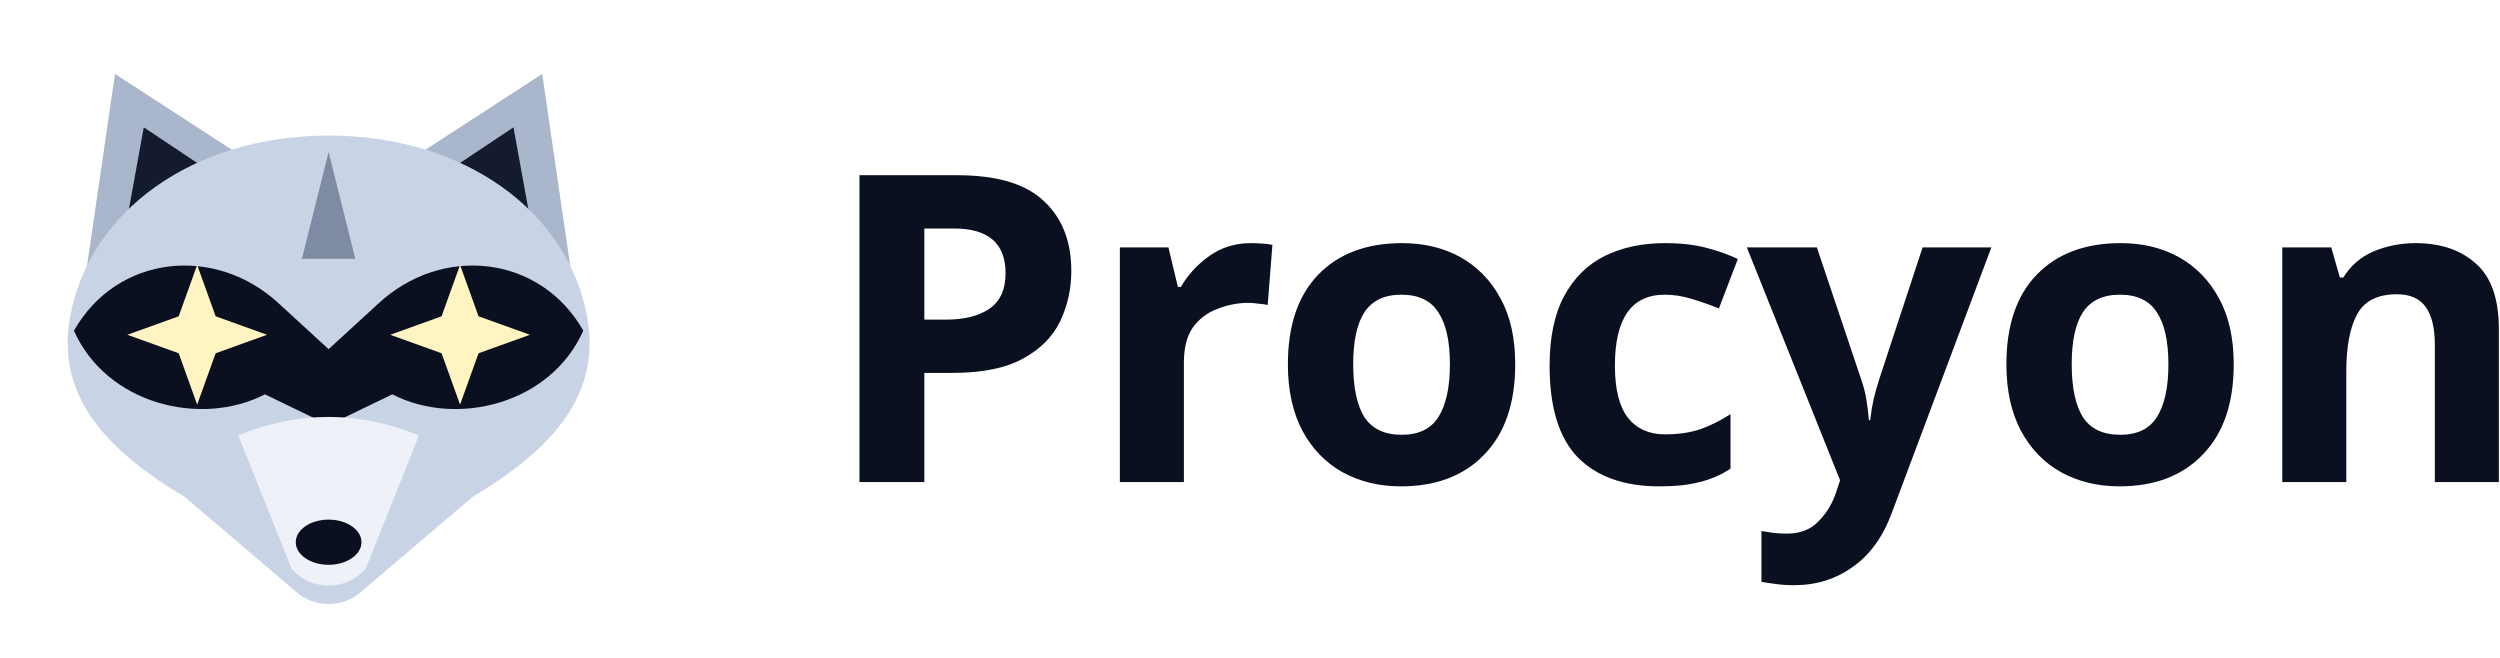
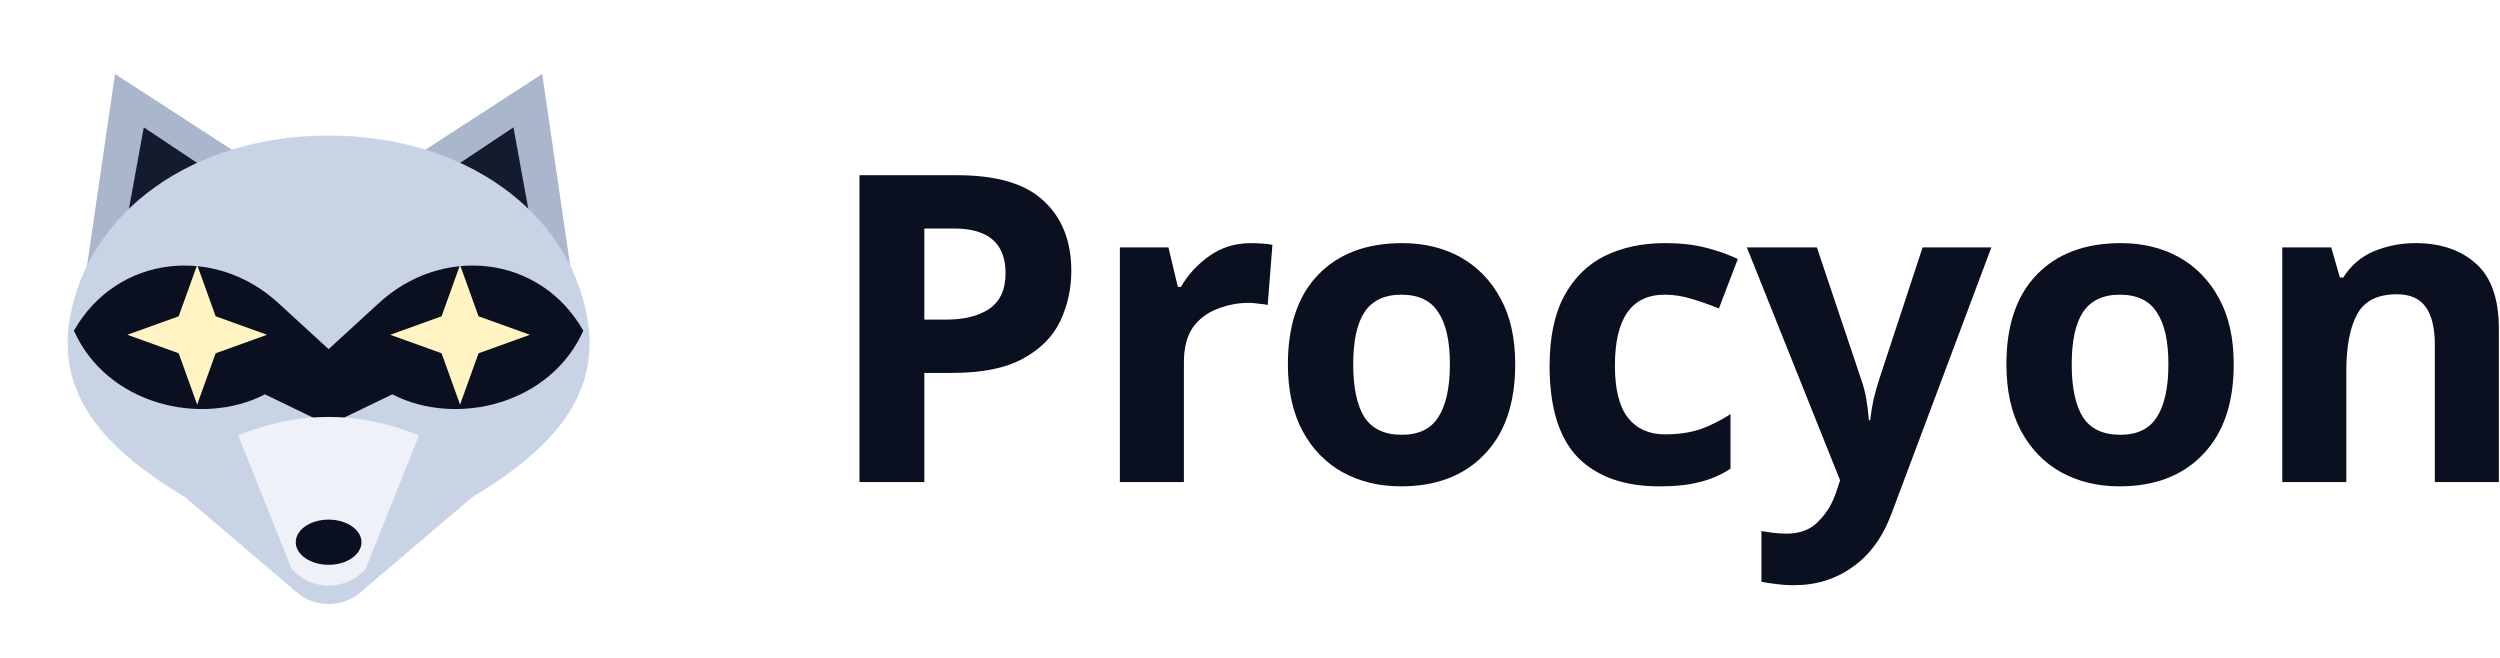
- <svg xmlns="http://www.w3.org/2000/svg" viewBox="0 0 989 260" version="1.1" id="svg30">
-   <defs id="defs34" />
-   <g transform="scale(8.125)" id="g26">
+ <svg xmlns="http://www.w3.org/2000/svg" viewBox="0 0 989 260" version="1.1" id="svg28">
+   <defs id="defs32" />
+   <g transform="scale(8.125)" id="g24">
    <path d="M 4.2,13.2 5.6,3.6 13,8.4 Z" fill="#aab6cc" id="path4" />
    <path d="M 27.8,13.2 26.4,3.6 19,8.4 Z" fill="#aab6cc" id="path6" />
    <path d="M 6.2,10.6 7,6.2 10.6,8.6 Z" fill="#141b2e" id="path8" />
    <path d="M 25.8,10.6 25,6.2 21.4,8.6 Z" fill="#141b2e" id="path10" />
    <path d="m 16,6.6 c 6.6,0 11.7,3.7 12.6,8.9 0.7,4 -2.1,6.6 -5.6,8.7 l -5.4,4.6 a 2.4,2.4 0 0 1 -3.2,0 L 9,24.2 C 5.5,22.1 2.7,19.5 3.4,15.5 4.3,10.3 9.4,6.6 16,6.6 Z" fill="#c9d3e6" id="path12" />
-     <path d="m 16,7.4 -1.3,5.2 h 2.6 z" fill="#7f8ba3" id="path14" />
-     <path d="m 3.6,16.1 c 2.1,-3.7 6.9,-4.2 10,-1.3 L 16,17 18.4,14.8 c 3.1,-2.9 7.9,-2.4 10,1.3 -1.6,3.6 -6.2,4.7 -9.3,3.1 L 16,20.7 12.9,19.2 C 9.8,20.8 5.2,19.7 3.6,16.1 Z" fill="#0b1020" id="path16" />
-     <path d="m 11.6,21.2 q 4.4,-1.8 8.8,0 l -2.6,6.5 a 2.4,2.4 0 0 1 -3.6,0 z" fill="#eef2f8" id="path18" />
-     <path id="ellipse20" style="fill:#0b1020" d="M 17.6,26.4 A 1.6,1.1 0 0 1 16,27.5 1.6,1.1 0 0 1 14.4,26.4 1.6,1.1 0 0 1 16,25.3 1.6,1.1 0 0 1 17.6,26.4 Z" />
-     <path d="m 9.6,12.9 0.9,2.5 2.5,0.9 -2.5,0.9 -0.9,2.5 -0.9,-2.5 -2.5,-0.9 2.5,-0.9 z" fill="#fff4c2" id="path22" />
-     <path d="m 22.4,12.9 0.9,2.5 2.5,0.9 -2.5,0.9 -0.9,2.5 -0.9,-2.5 -2.5,-0.9 2.5,-0.9 z" fill="#fff4c2" id="path24" />
+     <path d="m 3.6,16.1 c 2.1,-3.7 6.9,-4.2 10,-1.3 L 16,17 18.4,14.8 c 3.1,-2.9 7.9,-2.4 10,1.3 -1.6,3.6 -6.2,4.7 -9.3,3.1 L 16,20.7 12.9,19.2 C 9.8,20.8 5.2,19.7 3.6,16.1 Z" fill="#0b1020" id="path14" />
+     <path d="m 11.6,21.2 q 4.4,-1.8 8.8,0 l -2.6,6.5 a 2.4,2.4 0 0 1 -3.6,0 z" fill="#eef2f8" id="path16" />
+     <path id="ellipse18" style="fill:#0b1020" d="M 17.6,26.4 A 1.6,1.1 0 0 1 16,27.5 1.6,1.1 0 0 1 14.4,26.4 1.6,1.1 0 0 1 16,25.3 1.6,1.1 0 0 1 17.6,26.4 Z" />
+     <path d="m 9.6,12.9 0.9,2.5 2.5,0.9 -2.5,0.9 -0.9,2.5 -0.9,-2.5 -2.5,-0.9 2.5,-0.9 z" fill="#fff4c2" id="path20" />
+     <path d="m 22.4,12.9 0.9,2.5 2.5,0.9 -2.5,0.9 -0.9,2.5 -0.9,-2.5 -2.5,-0.9 2.5,-0.9 z" fill="#fff4c2" id="path22" />
  </g>
-   <g aria-label="Procyon" id="text28" style="font-weight:700;font-size:170px;font-family:'Noto Sans';letter-spacing:-1.7;fill:#0b1020">
-     <path d="m 378.76,69.32 q 23.46,0 34.17,10.2 10.88,10.03 10.88,27.71 0,10.54 -4.42,19.89 -4.42,9.18 -14.79,14.79 -10.2,5.61 -27.88,5.61 h -11.05 v 43.18 h -25.67 V 69.32 Z m -1.36,21.08 h -11.73 V 126.44 h 8.5 q 10.88,0 17.17,-4.25 6.46,-4.42 6.46,-14.11 0,-17.68 -20.4,-17.68 z" id="path37" />
-     <path d="m 494.87,96.18 q 1.87,0 4.42,0.17 2.55,0.17 4.08,0.51 l -1.87,23.8 q -1.19,-0.34 -3.57,-0.51 -2.21,-0.34 -3.91,-0.34 -6.46,0 -12.41,2.38 -5.95,2.21 -9.69,7.31 -3.57,5.1 -3.57,13.94 v 47.26 h -25.33 V 97.88 h 19.21 l 3.74,15.64 h 1.19 q 4.08,-7.14 11.22,-12.24 7.14,-5.1 16.49,-5.1 z" id="path39" />
-     <path d="m 599.42,144.12 q 0,23.12 -12.24,35.7 -12.07,12.58 -32.98,12.58 -12.92,0 -23.12,-5.61 -10.03,-5.61 -15.81,-16.32 -5.78,-10.88 -5.78,-26.35 0,-23.12 12.07,-35.53 12.07,-12.41 33.15,-12.41 13.09,0 23.12,5.61 10.03,5.61 15.81,16.32 5.78,10.54 5.78,26.01 z m -64.09,0 q 0,13.77 4.42,20.91 4.59,6.97 14.79,6.97 10.03,0 14.45,-6.97 4.59,-7.14 4.59,-20.91 0,-13.77 -4.59,-20.57 -4.42,-6.97 -14.62,-6.97 -10.03,0 -14.62,6.97 -4.42,6.8 -4.42,20.57 z" id="path41" />
-     <path d="m 656.37,192.4 q -20.74,0 -32.13,-11.39 -11.22,-11.56 -11.22,-36.21 0,-17 5.78,-27.71 5.78,-10.71 15.98,-15.81 10.37,-5.1 23.8,-5.1 9.52,0 16.49,1.87 7.14,1.87 12.41,4.42 l -7.48,19.55 q -5.95,-2.38 -11.22,-3.91 -5.1,-1.53 -10.2,-1.53 -19.72,0 -19.72,28.05 0,13.94 5.1,20.57 5.27,6.63 14.62,6.63 7.99,0 14.11,-2.04 6.12,-2.21 11.9,-5.95 v 21.59 q -5.78,3.74 -12.24,5.27 -6.29,1.7 -15.98,1.7 z" id="path43" />
-     <path d="m 691.05,97.88 h 27.71 l 17.51,52.19 q 1.36,3.74 2.04,7.82 0.68,3.91 1.02,8.33 h 0.51 q 0.51,-4.42 1.36,-8.33 1.02,-4.08 2.21,-7.82 l 17.17,-52.19 h 27.2 L 748.51,202.6 q -5.27,14.45 -15.47,21.59 -10.03,7.31 -23.29,7.31 -4.25,0 -7.48,-0.51 -3.06,-0.34 -5.44,-0.85 v -20.06 q 1.87,0.34 4.42,0.68 2.72,0.34 5.61,0.34 7.99,0 12.58,-4.93 4.76,-4.76 6.97,-11.56 l 1.53,-4.59 z" id="path45" />
-     <path d="m 883.66,144.12 q 0,23.12 -12.24,35.7 -12.07,12.58 -32.98,12.58 -12.92,0 -23.12,-5.61 -10.03,-5.61 -15.81,-16.32 -5.78,-10.88 -5.78,-26.35 0,-23.12 12.07,-35.53 12.07,-12.41 33.15,-12.41 13.09,0 23.12,5.61 10.03,5.61 15.81,16.32 5.78,10.54 5.78,26.01 z m -64.09,0 q 0,13.77 4.42,20.91 4.59,6.97 14.79,6.97 10.03,0 14.45,-6.97 4.59,-7.14 4.59,-20.91 0,-13.77 -4.59,-20.57 -4.42,-6.97 -14.62,-6.97 -10.03,0 -14.62,6.97 -4.42,6.8 -4.42,20.57 z" id="path47" />
-     <path d="m 955.57,96.18 q 14.96,0 23.97,8.16 9.01,7.99 9.01,25.84 v 60.52 h -25.33 v -54.23 q 0,-10.03 -3.57,-14.96 -3.57,-5.1 -11.39,-5.1 -11.56,0 -15.81,7.99 -4.25,7.82 -4.25,22.61 v 43.69 h -25.33 V 97.88 h 19.38 l 3.4,11.9 h 1.36 q 4.42,-7.14 12.07,-10.37 7.82,-3.23 16.49,-3.23 z" id="path49" />
+   <g aria-label="Procyon" id="text26" style="font-weight:700;font-size:170px;font-family:'Noto Sans';letter-spacing:-1.7;fill:#0b1020">
+     <path d="m 378.76,69.32 q 23.46,0 34.17,10.2 10.88,10.03 10.88,27.71 0,10.54 -4.42,19.89 -4.42,9.18 -14.79,14.79 -10.2,5.61 -27.88,5.61 h -11.05 v 43.18 h -25.67 V 69.32 Z m -1.36,21.08 h -11.73 V 126.44 h 8.5 q 10.88,0 17.17,-4.25 6.46,-4.42 6.46,-14.11 0,-17.68 -20.4,-17.68 z" id="path35" />
+     <path d="m 494.87,96.18 q 1.87,0 4.42,0.17 2.55,0.17 4.08,0.51 l -1.87,23.8 q -1.19,-0.34 -3.57,-0.51 -2.21,-0.34 -3.91,-0.34 -6.46,0 -12.41,2.38 -5.95,2.21 -9.69,7.31 -3.57,5.1 -3.57,13.94 v 47.26 h -25.33 V 97.88 h 19.21 l 3.74,15.64 h 1.19 q 4.08,-7.14 11.22,-12.24 7.14,-5.1 16.49,-5.1 z" id="path37" />
+     <path d="m 599.42,144.12 q 0,23.12 -12.24,35.7 -12.07,12.58 -32.98,12.58 -12.92,0 -23.12,-5.61 -10.03,-5.61 -15.81,-16.32 -5.78,-10.88 -5.78,-26.35 0,-23.12 12.07,-35.53 12.07,-12.41 33.15,-12.41 13.09,0 23.12,5.61 10.03,5.61 15.81,16.32 5.78,10.54 5.78,26.01 z m -64.09,0 q 0,13.77 4.42,20.91 4.59,6.97 14.79,6.97 10.03,0 14.45,-6.97 4.59,-7.14 4.59,-20.91 0,-13.77 -4.59,-20.57 -4.42,-6.97 -14.62,-6.97 -10.03,0 -14.62,6.97 -4.42,6.8 -4.42,20.57 z" id="path39" />
+     <path d="m 656.37,192.4 q -20.74,0 -32.13,-11.39 -11.22,-11.56 -11.22,-36.21 0,-17 5.78,-27.71 5.78,-10.71 15.98,-15.81 10.37,-5.1 23.8,-5.1 9.52,0 16.49,1.87 7.14,1.87 12.41,4.42 l -7.48,19.55 q -5.95,-2.38 -11.22,-3.91 -5.1,-1.53 -10.2,-1.53 -19.72,0 -19.72,28.05 0,13.94 5.1,20.57 5.27,6.63 14.62,6.63 7.99,0 14.11,-2.04 6.12,-2.21 11.9,-5.95 v 21.59 q -5.78,3.74 -12.24,5.27 -6.29,1.7 -15.98,1.7 z" id="path41" />
+     <path d="m 691.05,97.88 h 27.71 l 17.51,52.19 q 1.36,3.74 2.04,7.82 0.68,3.91 1.02,8.33 h 0.51 q 0.51,-4.42 1.36,-8.33 1.02,-4.08 2.21,-7.82 l 17.17,-52.19 h 27.2 L 748.51,202.6 q -5.27,14.45 -15.47,21.59 -10.03,7.31 -23.29,7.31 -4.25,0 -7.48,-0.51 -3.06,-0.34 -5.44,-0.85 v -20.06 q 1.87,0.34 4.42,0.68 2.72,0.34 5.61,0.34 7.99,0 12.58,-4.93 4.76,-4.76 6.97,-11.56 l 1.53,-4.59 z" id="path43" />
+     <path d="m 883.66,144.12 q 0,23.12 -12.24,35.7 -12.07,12.58 -32.98,12.58 -12.92,0 -23.12,-5.61 -10.03,-5.61 -15.81,-16.32 -5.78,-10.88 -5.78,-26.35 0,-23.12 12.07,-35.53 12.07,-12.41 33.15,-12.41 13.09,0 23.12,5.61 10.03,5.61 15.81,16.32 5.78,10.54 5.78,26.01 z m -64.09,0 q 0,13.77 4.42,20.91 4.59,6.97 14.79,6.97 10.03,0 14.45,-6.97 4.59,-7.14 4.59,-20.91 0,-13.77 -4.59,-20.57 -4.42,-6.97 -14.62,-6.97 -10.03,0 -14.62,6.97 -4.42,6.8 -4.42,20.57 z" id="path45" />
+     <path d="m 955.57,96.18 q 14.96,0 23.97,8.16 9.01,7.99 9.01,25.84 v 60.52 h -25.33 v -54.23 q 0,-10.03 -3.57,-14.96 -3.57,-5.1 -11.39,-5.1 -11.56,0 -15.81,7.99 -4.25,7.82 -4.25,22.61 v 43.69 h -25.33 V 97.88 h 19.38 l 3.4,11.9 h 1.36 q 4.42,-7.14 12.07,-10.37 7.82,-3.23 16.49,-3.23 z" id="path47" />
  </g>
</svg>
